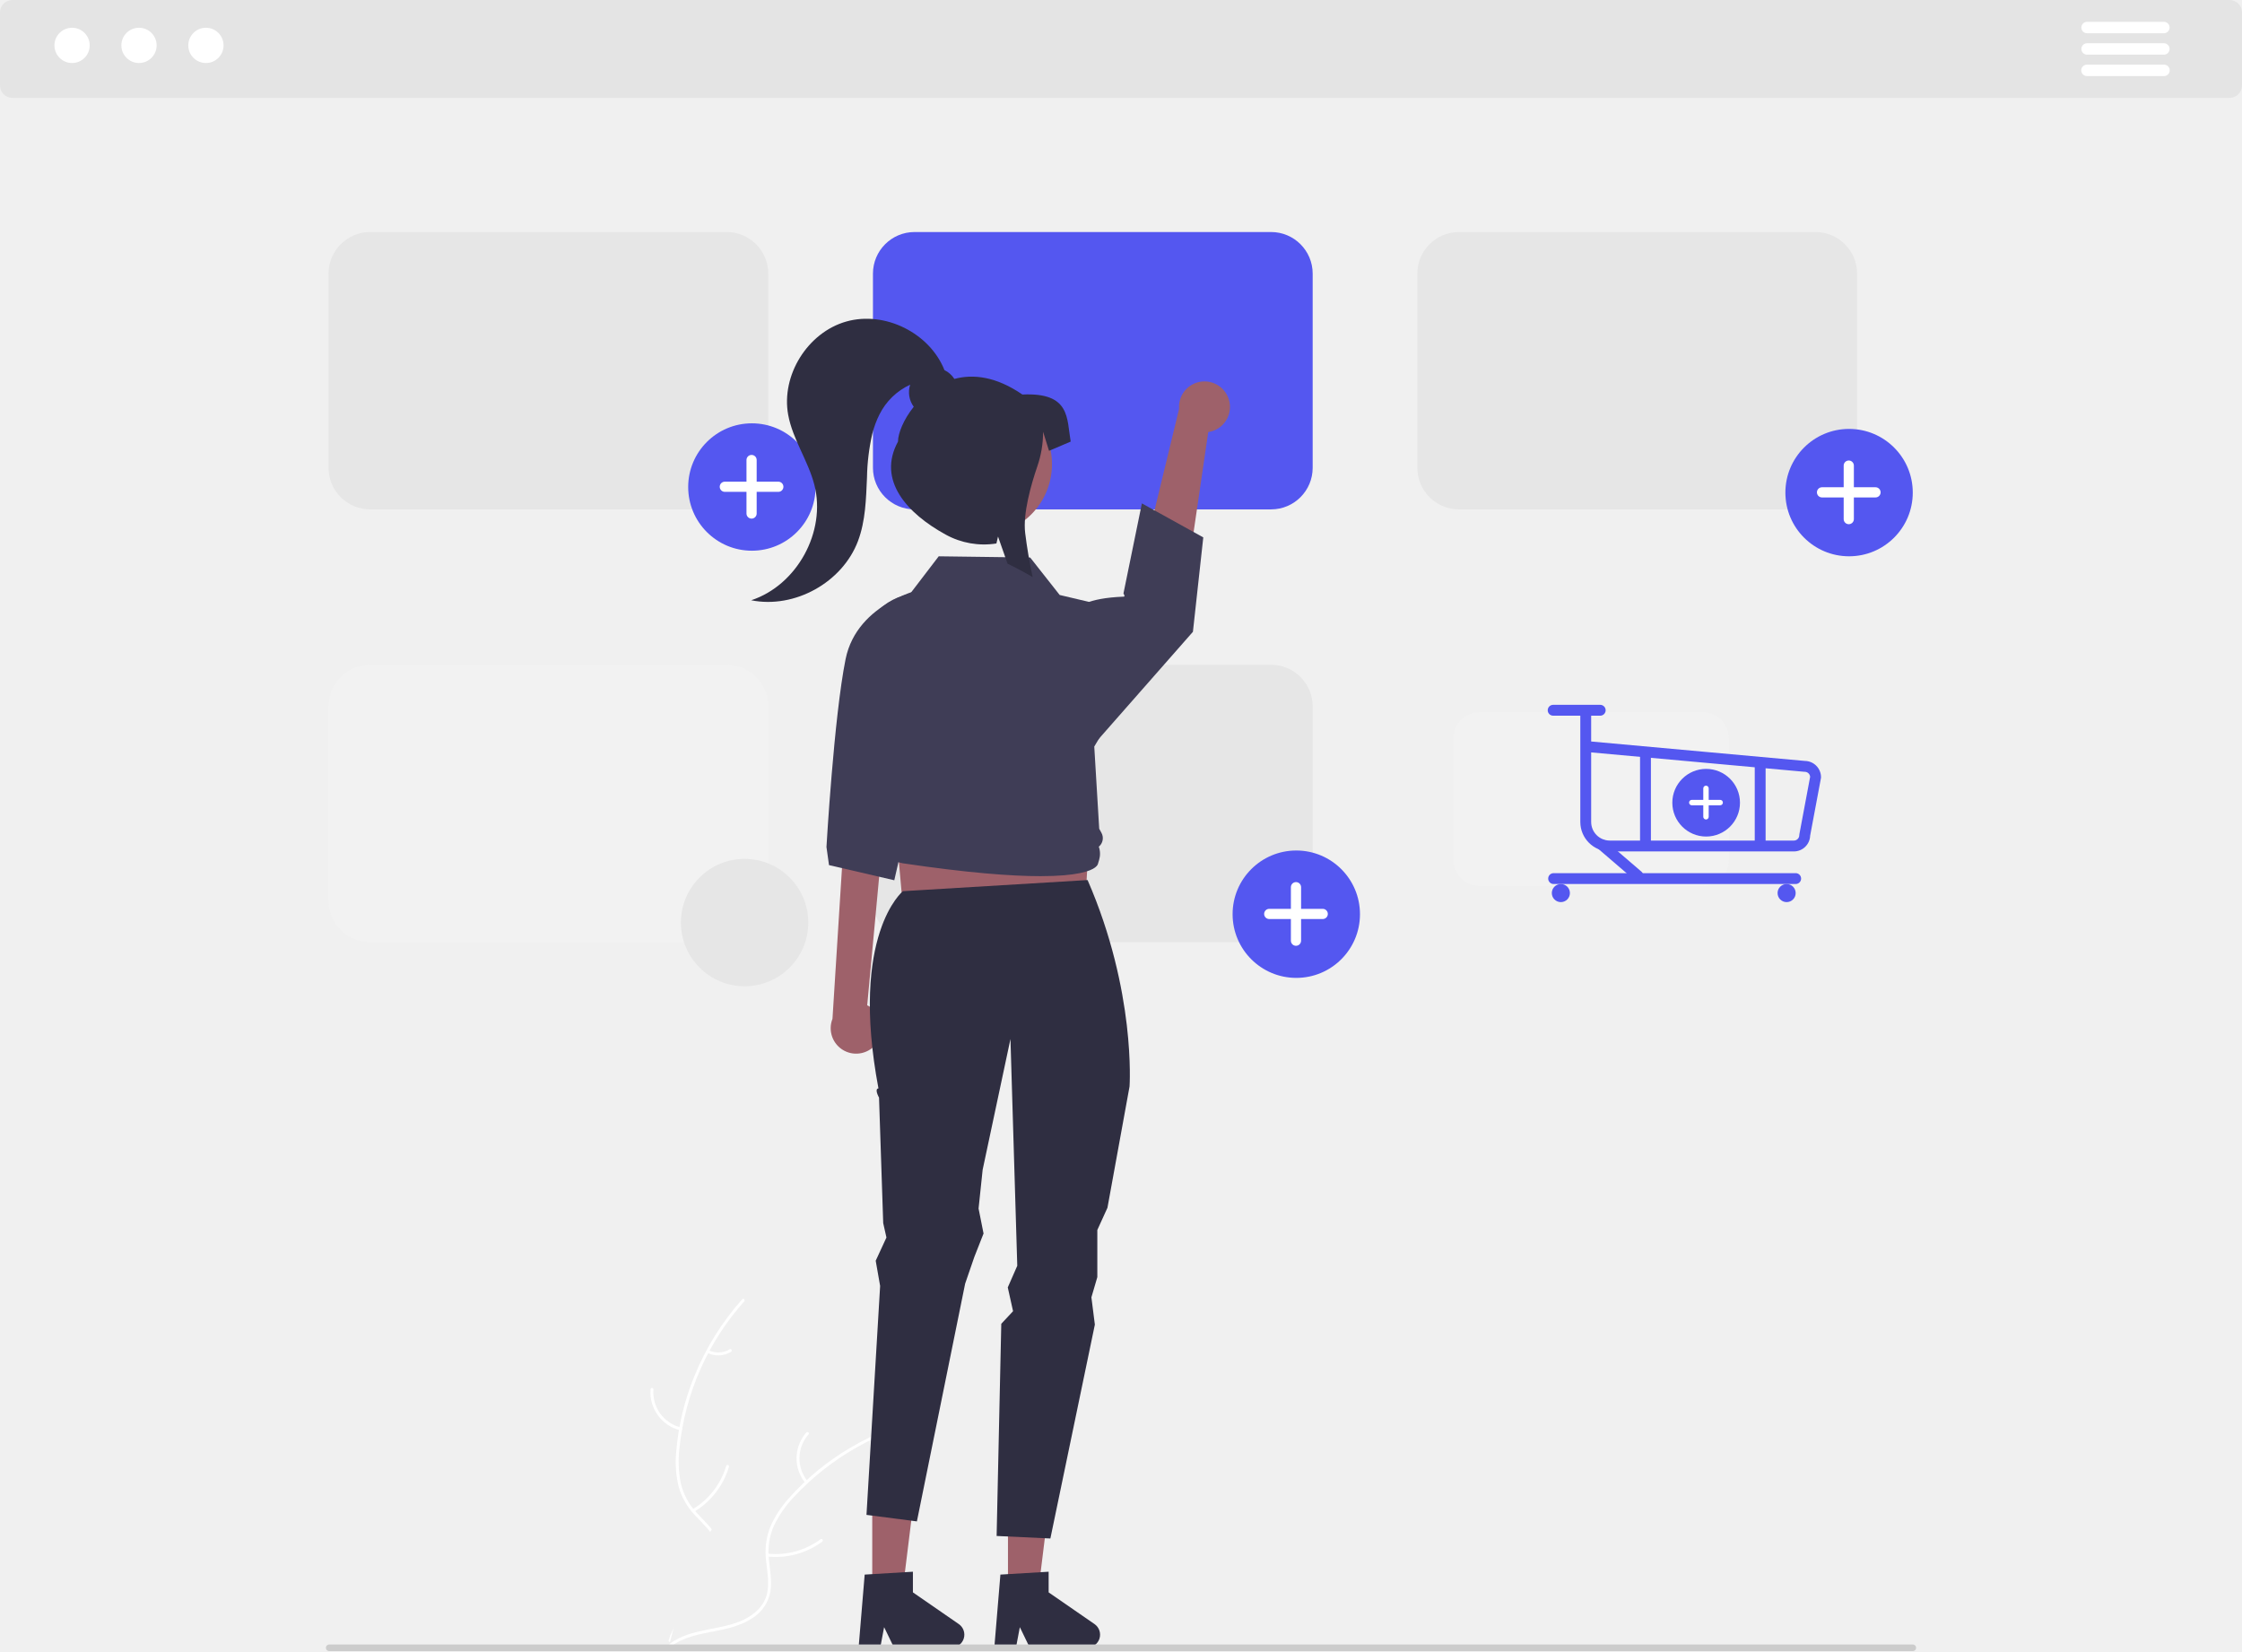
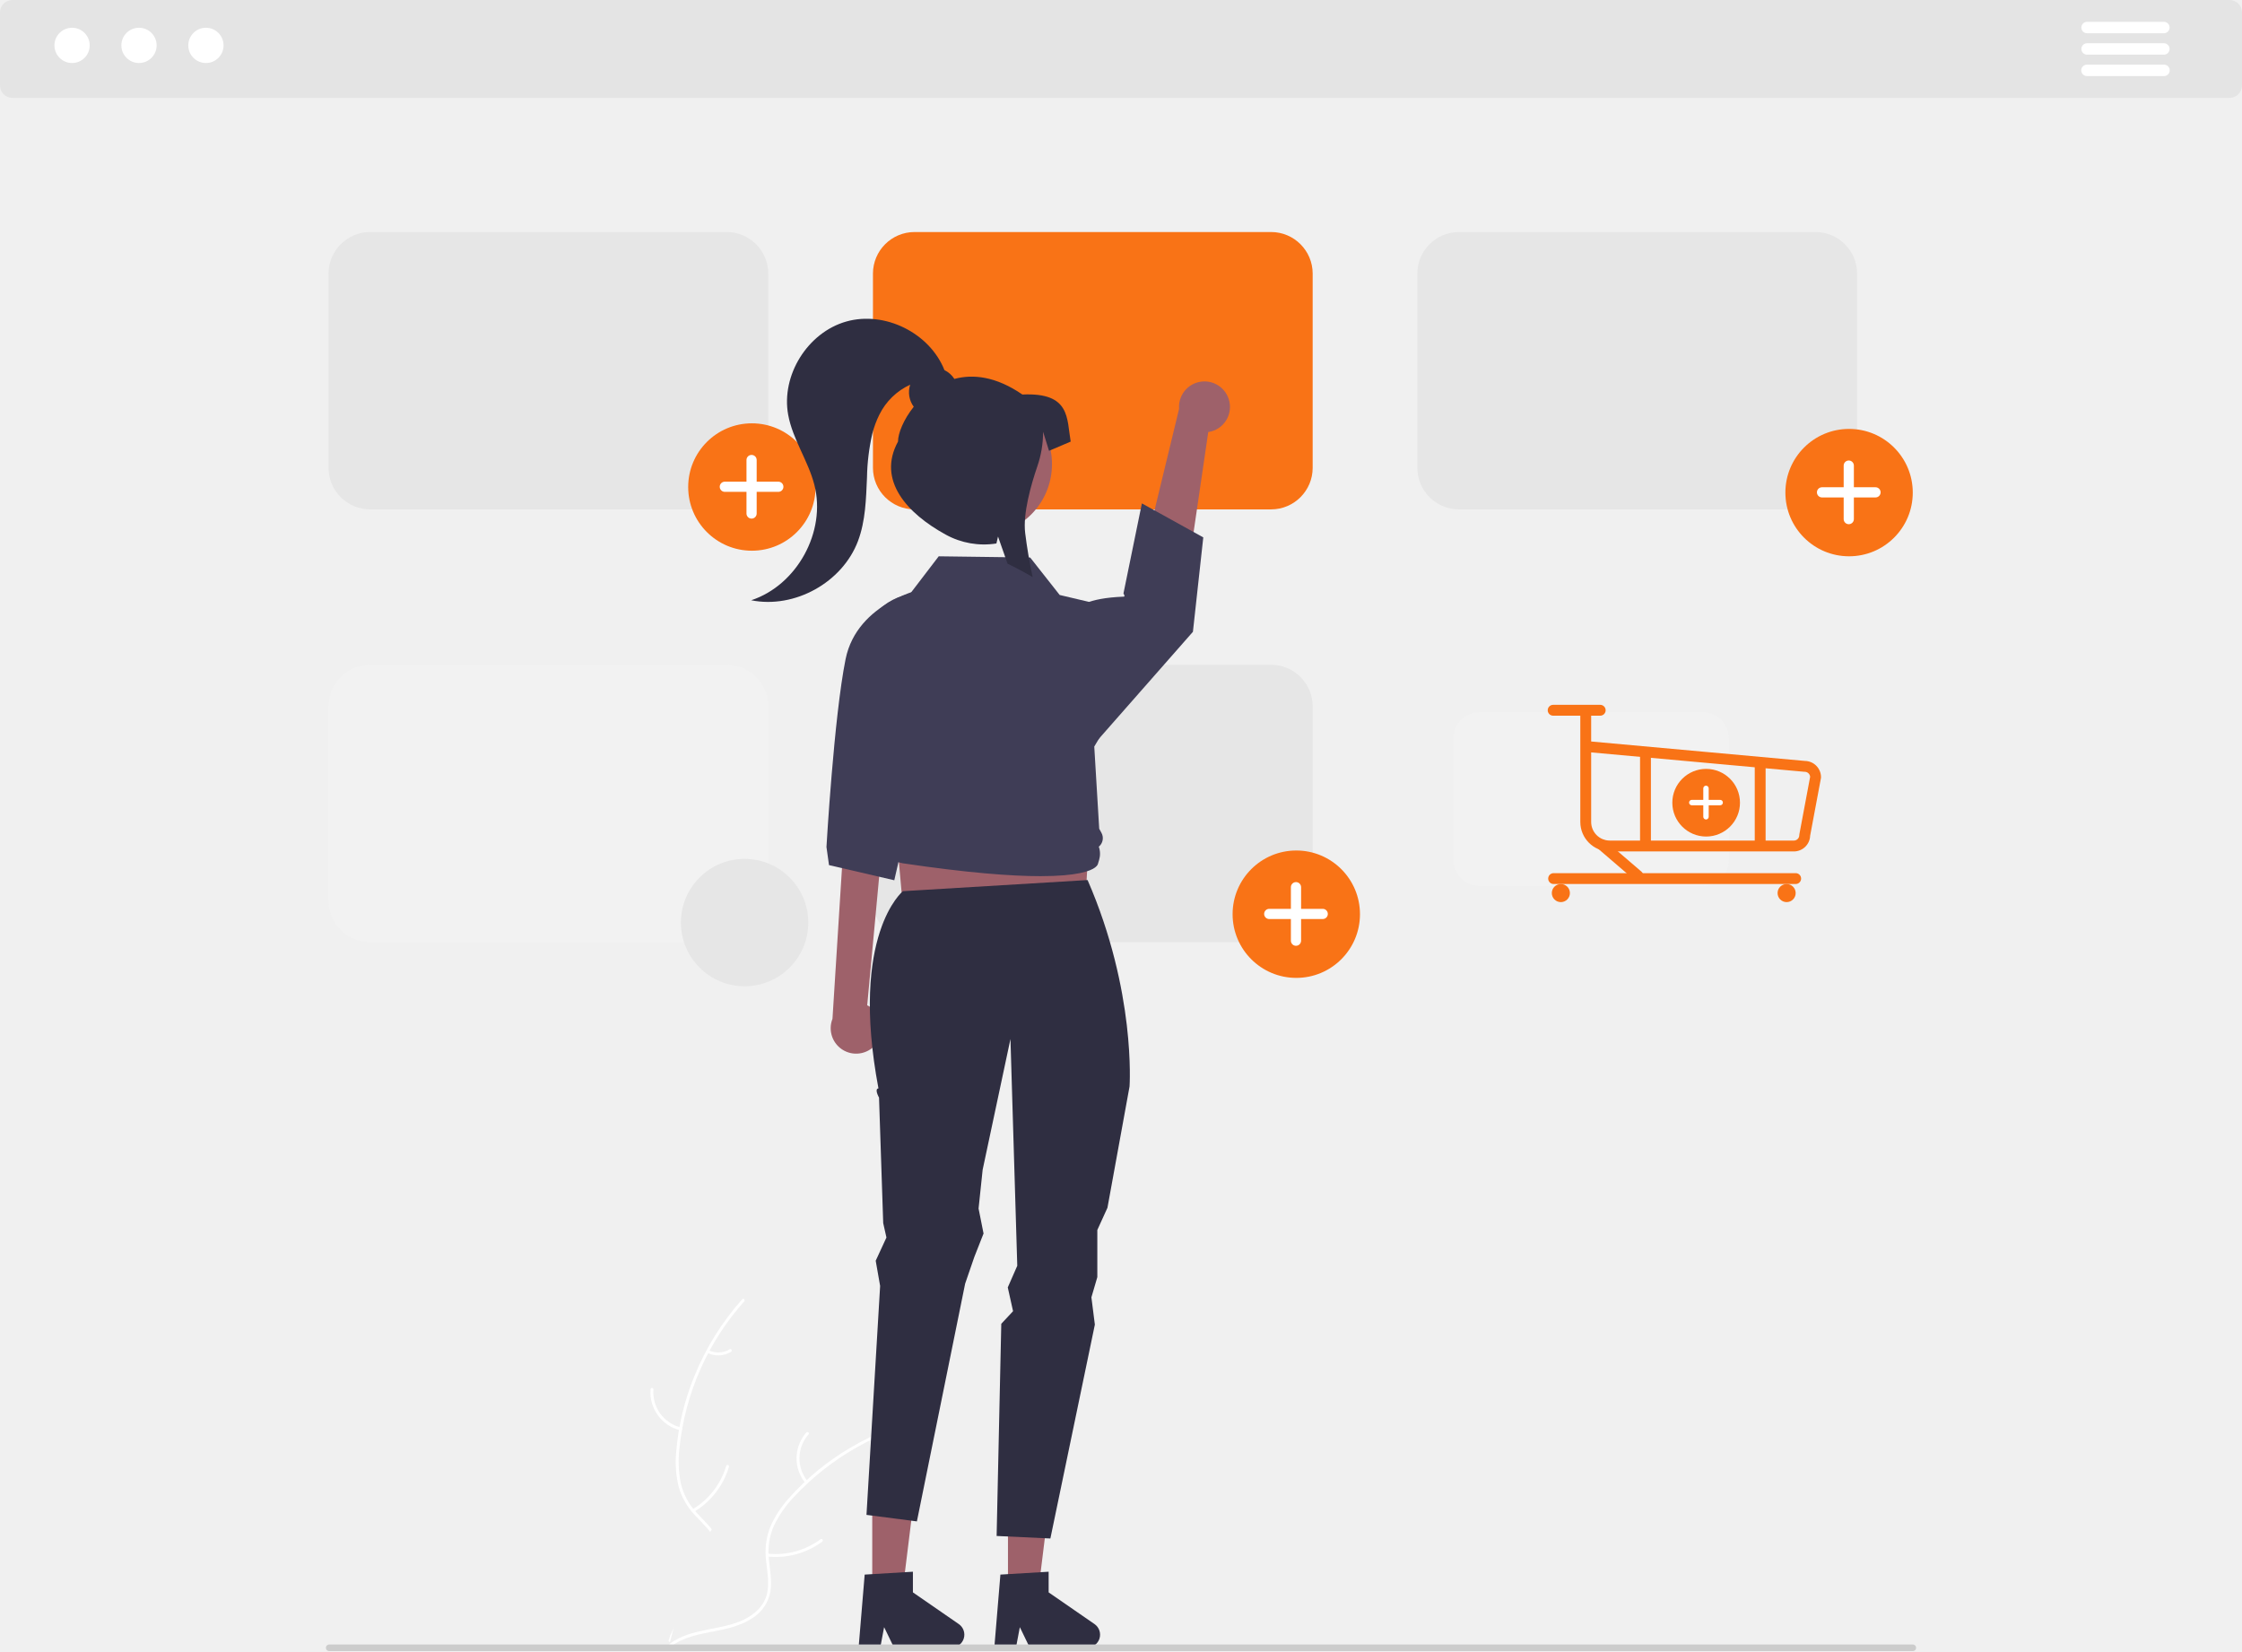
<svg xmlns="http://www.w3.org/2000/svg" data-name="Layer 1" width="803.052" height="591.375" viewBox="0 0 803.052 591.375">
  <path d="M997.078,189.375H202.922a4.453,4.453,0,0,1-4.448-4.448v-26.166a4.453,4.453,0,0,1,4.448-4.448H997.078a4.453,4.453,0,0,1,4.448,4.448V184.927A4.453,4.453,0,0,1,997.078,189.375Z" transform="translate(-198.4738 -154.3125)" fill="#e4e4e4" />
  <circle id="a35e044f-57c7-4e60-ba2c-0b63f07d3a91" data-name="a7a88a4d-66b2-4c09-a29b-e65e87e57a01" cx="25.815" cy="16.255" r="6.316" fill="#fff" />
  <circle id="b8ca9947-3ca9-4995-aa34-7c8526cbf832" data-name="ecd091ab-fa27-42b2-b94f-bd1073aab054" cx="49.787" cy="16.255" r="6.316" fill="#fff" />
  <circle id="a31b64b8-966e-40be-99c3-e775622dac5b" data-name="a332723e-32dc-4e13-8ae5-d2643a7feb7f" cx="73.76" cy="16.255" r="6.316" fill="#fff" />
  <path d="M973.591,166.221H945.987a2.045,2.045,0,0,1,0-4.089h27.604a2.045,2.045,0,0,1,.008,4.089Z" transform="translate(-198.4738 -154.3125)" fill="#fff" />
  <path d="M973.591,173.889H945.987a2.045,2.045,0,0,1,0-4.089h27.604a2.045,2.045,0,0,1,.008,4.089Z" transform="translate(-198.4738 -154.3125)" fill="#fff" />
  <path d="M973.591,181.556H945.987a2.045,2.045,0,0,1,0-4.09h27.604a2.045,2.045,0,0,1,.008,4.09Z" transform="translate(-198.4738 -154.3125)" fill="#fff" />
  <path d="M424.917,674.276c2.922-23.498,17.485-46.651,39.895-54.298a109.098,109.098,0,0,0,.005,74.904c3.444,9.315,8.244,19.316,5.004,28.704-2.015,5.841-6.946,10.311-12.457,13.105-5.511,2.794-11.628,4.126-17.668,5.432l-1.189.983C428.92,721.456,421.995,697.775,424.917,674.276Z" transform="translate(-198.4738 -154.3125)" fill="#f0f0f0" />
  <path d="M465.034,620.423a93.25,93.25,0,0,0-23.182,52.481,40.156,40.156,0,0,0,.457,12.574,23.032,23.032,0,0,0,5.728,10.683c2.582,2.837,5.551,5.439,7.399,8.854a14.102,14.102,0,0,1,.689,11.513c-1.631,4.678-4.846,8.491-8.119,12.111-3.634,4.019-7.473,8.135-9.018,13.463-.187.646-1.178.317-.991-.327,2.688-9.27,11.686-14.535,15.977-22.884,2.002-3.896,2.843-8.419.966-12.531-1.642-3.596-4.701-6.283-7.34-9.132a24.577,24.577,0,0,1-5.99-10.237,37.123,37.123,0,0,1-.939-12.51,90.469,90.469,0,0,1,6.607-27.493A94.904,94.904,0,0,1,464.344,619.641c.446-.5,1.134.286.691.783Z" transform="translate(-198.4738 -154.3125)" fill="#fff" />
  <path d="M442.134,666.589A13.991,13.991,0,0,1,431.484,651.933a.522.522,0,0,1,1.043.052,12.955,12.955,0,0,0,9.934,13.612C443.114,665.753,442.783,666.743,442.134,666.589Z" transform="translate(-198.4738 -154.3125)" fill="#fff" />
  <path d="M446.539,694.895a26.965,26.965,0,0,0,12.042-15.53c.189-.645,1.18-.317.991.327a28.048,28.048,0,0,1-12.563,16.135C446.43,696.17,445.964,695.236,446.539,694.895Z" transform="translate(-198.4738 -154.3125)" fill="#fff" />
  <path d="M452.334,637.954a7.919,7.919,0,0,0,7.505-.381c.574-.35,1.04.584.469.932a8.874,8.874,0,0,1-8.301.44.539.539,0,0,1-.332-.659A.524.524,0,0,1,452.334,637.954Z" transform="translate(-198.4738 -154.3125)" fill="#fff" />
  <path d="M533.121,661.949c-.352.229-.704.458-1.057.696a104.292,104.292,0,0,0-13.335,10.411c-.326.291-.652.59-.969.89a109.948,109.948,0,0,0-23.878,32.687,106.772,106.772,0,0,0-5.849,15.132c-2.158,7.161-3.928,15.097-8.2,20.954a18.318,18.318,0,0,1-1.427,1.762H439.8c-.088-.044-.176-.079-.264-.123l-1.541.07c.062-.273.132-.555.194-.828.035-.159.079-.317.114-.476.026-.106.053-.211.071-.308.009-.035.018-.07.026-.097.018-.097.044-.185.062-.273q.581-2.365,1.198-4.73c0-.009,0-.009.009-.018a156.995,156.995,0,0,1,13.212-34.686c.176-.326.352-.661.546-.987a101.885,101.885,0,0,1,9.152-13.881,90.071,90.071,0,0,1,5.998-6.861,74.901,74.901,0,0,1,18.743-14.04c13.846-7.311,29.877-10.112,44.674-5.646C532.373,661.712,532.743,661.826,533.121,661.949Z" transform="translate(-198.4738 -154.3125)" fill="#f0f0f0" />
  <path d="M533.035,662.439A93.25,93.25,0,0,0,482.928,690.386a40.157,40.157,0,0,0-7.205,10.314,23.032,23.032,0,0,0-1.858,11.978c.354,3.819,1.158,7.685.577,11.524a14.103,14.103,0,0,1-6.381,9.607c-4.119,2.753-8.981,3.862-13.774,4.782-5.321,1.021-10.865,1.997-15.306,5.32-.538.403-1.132-.456-.594-.858,7.727-5.783,18.082-4.569,26.535-8.652,3.944-1.905,7.338-5.01,8.316-9.424.854-3.86.029-7.847-.363-11.711a24.577,24.577,0,0,1,1.38-11.78,37.125,37.125,0,0,1,6.782-10.553,90.47,90.47,0,0,1,21.828-17.973,94.904,94.904,0,0,1,30.09-11.561c.657-.13.733.911.08,1.041Z" transform="translate(-198.4738 -154.3125)" fill="#fff" />
  <path d="M486.955,685.512a13.99,13.99,0,0,1,.321-18.113c.445-.502,1.247.166.801.669a12.955,12.955,0,0,0-.264,16.85C488.241,685.435,487.38,686.026,486.955,685.512Z" transform="translate(-198.4738 -154.3125)" fill="#fff" />
  <path d="M473.43,710.765a26.966,26.966,0,0,0,18.965-5.15c.54-.401,1.133.458.594.858a28.048,28.048,0,0,1-19.746,5.319C472.575,711.718,472.765,710.691,473.43,710.765Z" transform="translate(-198.4738 -154.3125)" fill="#fff" />
  <path d="M512.339,668.791a7.919,7.919,0,0,0,6.222,4.214c.669.066.479,1.092-.186,1.027a8.874,8.874,0,0,1-6.893-4.647.539.539,0,0,1,.132-.726.524.524,0,0,1,.726.132Z" transform="translate(-198.4738 -154.3125)" fill="#fff" />
  <path d="M458.767,336.757H331.041a14.904,14.904,0,0,1-14.887-14.888V252.304A14.903,14.903,0,0,1,331.041,237.417H458.767a14.903,14.903,0,0,1,14.887,14.887v69.565A14.904,14.904,0,0,1,458.767,336.757Z" transform="translate(-198.4738 -154.3125)" fill="#e6e6e6" />
-   <path d="M653.767,336.757H526.041a14.904,14.904,0,0,1-14.887-14.888V252.304A14.903,14.903,0,0,1,526.041,237.417H653.767a14.903,14.903,0,0,1,14.887,14.887v69.565A14.904,14.904,0,0,1,653.767,336.757Z" transform="translate(-198.4738 -154.3125)" fill="#5457f0" />
+   <path d="M653.767,336.757H526.041a14.904,14.904,0,0,1-14.887-14.888V252.304A14.903,14.903,0,0,1,526.041,237.417H653.767a14.903,14.903,0,0,1,14.887,14.887v69.565A14.904,14.904,0,0,1,653.767,336.757Z" transform="translate(-198.4738 -154.3125)" fill="#F97316" />
  <path d="M848.767,336.757H721.041a14.904,14.904,0,0,1-14.887-14.888V252.304A14.903,14.903,0,0,1,721.041,237.417H848.767a14.903,14.903,0,0,1,14.887,14.887v69.565A14.904,14.904,0,0,1,848.767,336.757Z" transform="translate(-198.4738 -154.3125)" fill="#e6e6e6" />
  <path d="M458.767,491.757H331.041a14.904,14.904,0,0,1-14.887-14.888V407.304A14.903,14.903,0,0,1,331.041,392.417H458.767a14.903,14.903,0,0,1,14.887,14.887v69.565A14.904,14.904,0,0,1,458.767,491.757Z" transform="translate(-198.4738 -154.3125)" fill="#f2f2f2" />
  <path d="M653.767,491.757H526.041a14.904,14.904,0,0,1-14.887-14.888V407.304A14.903,14.903,0,0,1,526.041,392.417H653.767a14.903,14.903,0,0,1,14.887,14.887v69.565A14.904,14.904,0,0,1,653.767,491.757Z" transform="translate(-198.4738 -154.3125)" fill="#e6e6e6" />
  <g id="e3e4f7c8-e232-44d3-85d4-7e764218aef0" data-name="aa405d94-515b-444f-88dd-2c52df39214d">
-     <circle id="fcc64bf3-a6e1-406f-af2a-c5c9529d985b" data-name="ede3a9f0-5e02-4455-ac7e-751a5f8c3692" cx="464.312" cy="327.433" r="22.812" fill="#5457f0" />
+     <circle id="fcc64bf3-a6e1-406f-af2a-c5c9529d985b" data-name="ede3a9f0-5e02-4455-ac7e-751a5f8c3692" cx="464.312" cy="327.433" r="22.812" fill="#F97316" />
    <path id="a515bf60-7ad9-4961-925b-281b4504c434-285" data-name="ba039ca8-d148-45ed-9781-bacb7304e881" d="M672.258,479.83h-7.756v-7.756a1.825,1.825,0,0,0-1.825-1.825h0a1.825,1.825,0,0,0-1.825,1.825v7.756h-7.756a1.825,1.825,0,0,0-1.825,1.825h0a1.825,1.825,0,0,0,1.825,1.825h7.756v7.756a1.825,1.825,0,0,0,1.825,1.825h0a1.825,1.825,0,0,0,1.825-1.825V483.48h7.756a1.825,1.825,0,0,0,1.825-1.825h0a1.825,1.825,0,0,0-1.825-1.825h0Z" transform="translate(-198.4738 -154.3125)" fill="#fff" />
  </g>
  <g id="e103fff6-fe82-4519-942e-bf1bf1b0aca3" data-name="bbf41f8a-587e-4352-8304-6d86282586e3">
-     <circle id="add300b1-303e-47da-8a54-54886e1d1e76" data-name="e4c91425-bc08-43ed-9b2d-9a6452dd6ab0" cx="662.312" cy="176.433" r="22.812" fill="#5457f0" />
+     <circle id="add300b1-303e-47da-8a54-54886e1d1e76" data-name="e4c91425-bc08-43ed-9b2d-9a6452dd6ab0" cx="662.312" cy="176.433" r="22.812" fill="#F97316" />
    <path id="ac71a829-1528-4702-ba68-9cb7b8b12af7-286" data-name="b08e8960-896e-4763-a2dc-6c3da3e5d175" d="M870.258,328.83h-7.756v-7.756a1.825,1.825,0,0,0-1.825-1.825h0a1.825,1.825,0,0,0-1.825,1.825v7.756h-7.756a1.825,1.825,0,0,0-1.825,1.825h0a1.825,1.825,0,0,0,1.825,1.825h7.756v7.756a1.825,1.825,0,0,0,1.825,1.825h0a1.825,1.825,0,0,0,1.825-1.825V332.48h7.756a1.825,1.825,0,0,0,1.825-1.825h0a1.825,1.825,0,0,0-1.825-1.825h0Z" transform="translate(-198.4738 -154.3125)" fill="#fff" />
  </g>
  <g id="eec1f109-4866-4d4c-80db-d160015753dd" data-name="b77ad267-181d-433f-b31f-af61e58bf4a6">
-     <circle id="ad2802dd-75a3-400f-a980-dd7e255328e3" data-name="e8aef769-5476-47e9-8295-ae809767f9aa" cx="269.312" cy="174.433" r="22.812" fill="#5457f0" />
+     <circle id="ad2802dd-75a3-400f-a980-dd7e255328e3" data-name="e8aef769-5476-47e9-8295-ae809767f9aa" cx="269.312" cy="174.433" r="22.812" fill="#F97316" />
    <path id="a152d324-d2c4-475a-92fe-001d0469b5e0-287" data-name="efbebd4e-dbd2-4103-8d2c-f0ca8346a3bf" d="M477.258,326.83h-7.756v-7.756a1.825,1.825,0,0,0-1.825-1.825h0a1.825,1.825,0,0,0-1.825,1.825h0v7.756h-7.756a1.825,1.825,0,0,0-1.825,1.825h0a1.825,1.825,0,0,0,1.825,1.825h7.756v7.756a1.825,1.825,0,0,0,1.825,1.825h0a1.825,1.825,0,0,0,1.825-1.825V330.48h7.756a1.825,1.825,0,0,0,1.825-1.825h0a1.825,1.825,0,0,0-1.825-1.825h0Z" transform="translate(-198.4738 -154.3125)" fill="#fff" />
  </g>
  <path d="M638.576,297.232a9.07,9.07,0,0,1-7.321,11.824l-10.548,72.001-17.303-8.451,17.404-71.87a9.119,9.119,0,0,1,17.768-3.504Z" transform="translate(-198.4738 -154.3125)" fill="#9e616a" />
  <path d="M512.589,527.832a9.07,9.07,0,0,0-3.492-13.462l7.116-76.586-14.905,7.64-4.654,73.801a9.119,9.119,0,0,0,15.934,8.607Z" transform="translate(-198.4738 -154.3125)" fill="#9e616a" />
  <polygon points="324.298 334.784 388.259 332.324 391.949 265.903 318.148 265.903 324.298 334.784" fill="#9e616a" />
  <polygon points="312.427 569.355 323.357 569.354 328.556 527.197 312.425 527.197 312.427 569.355" fill="#9e616a" />
  <path d="M508.19,718.276l17.278-1.031v7.403l16.426,11.345a4.624,4.624,0,0,1-2.627,8.429H518.697l-3.546-7.322-1.384,7.322h-7.756Z" transform="translate(-198.4738 -154.3125)" fill="#2f2e41" />
  <polygon points="361.041 569.355 371.971 569.354 377.17 527.197 361.039 527.197 361.041 569.355" fill="#9e616a" />
  <path d="M521.884,473.504s-19.138,15.45-8.763,70.628c-1.58.188.209,3.302.209,3.302l1.497,44.96,1.157,5.153-3.846,8.315,1.586,9.034-4.888,81.992,18.057,2.335L544.173,614.079l3.291-9.573,3.301-8.391-1.781-8.948,1.46-13.888,9.962-46.829,2.439,81.218-3.403,7.754,1.894,8.512-4.219,4.518-1.667,75.99,19.254.901,15.931-76.603-1.235-9.775,2.119-7.228V594.854l3.63-7.968,7.914-43.448s2.387-33.958-15.032-73.919Z" transform="translate(-198.4738 -154.3125)" fill="#2f2e41" />
  <path d="M529.684,365.013s-24.172,4.78-28.337,25.395-6.845,67.263-6.845,67.263l.912,6.496,23.382,5.422,14.924-65.363Z" transform="translate(-198.4738 -154.3125)" fill="#3f3d56" />
  <path d="M584.847,371.971s2.45-3.433,16.171-3.963c.565-.022-.135-1.143-.135-1.143l6.599-32.253,21.991,12.175-3.712,33.813L589.625,421.702Z" transform="translate(-198.4738 -154.3125)" fill="#3f3d56" />
  <path d="M571.14,468.122c-10.353.001-25.936-1.142-49.396-4.625a7.165,7.165,0,0,1-6.014-5.999,5.424,5.424,0,0,1-.911-6.16l.022-.043-.532-.626a5.801,5.801,0,0,1-.387-7.011l-7.265-51.975a21.896,21.896,0,0,1,15.228-24.021l2.682-.835,10.142-13.266.2.002,32.561.433,10.567,13.418,17.081,4.028.044.26,3.966,22.914c2.062,11.918-2.668,16.606-8.706,27.086l1.772,29.434.804,1.461a3.959,3.959,0,0,1-.948,4.968,7.712,7.712,0,0,1,.105,4.772l-.418,1.381c.001.04-.111.601-1.013,1.286C589.099,466.239,584.43,468.122,571.14,468.122Z" transform="translate(-198.4738 -154.3125)" fill="#3f3d56" />
  <path d="M556.804,718.276l17.278-1.031v7.403l16.426,11.345a4.624,4.624,0,0,1-2.627,8.429H567.311l-3.546-7.322-1.384,7.322h-7.756Z" transform="translate(-198.4738 -154.3125)" fill="#2f2e41" />
  <circle cx="549.754" cy="320.563" r="25.527" transform="matrix(0.16018, -0.98709, 0.98709, 0.16018, -53.20484, 657.5572)" fill="#9e616a" />
  <path d="M564.68,295.618c-9.356-6.435-17.595-7.415-24.363-5.59a8.897,8.897,0,0,0-3.559-3.16c-5.278-13.3-21.342-21.287-35.127-17.405-13.874,3.908-23.448,19.277-20.837,33.453,1.618,8.787,7.148,16.396,9.372,25.049,4.306,16.751-6.198,35.94-22.629,41.34,15.558,3.124,32.683-6.379,38.264-21.233,2.711-7.215,2.874-15.092,3.219-22.792a75.564,75.564,0,0,1,1.943-15.783,33.722,33.722,0,0,1,2.512-6.72A22.997,22.997,0,0,1,524.481,292.099a8.778,8.778,0,0,0,1.282,7.903c-3.648,4.571-5.635,9.513-5.635,12.473-7.579,13.853,3.259,25.751,17.112,33.331a28.381,28.381,0,0,0,18.133,3.161l.58-2.474.785,2.229,2.621,7.471q4.536,2.194,8.993,4.811c-1.129-5.301-2.042-10.593-2.671-15.767-.87-7.042,2.163-17.526,4.351-23.901a37.632,37.632,0,0,0,2.06-12.213v-.182l2.13,6.843,7.756-3.308C580.536,304.199,581.979,294.803,564.68,295.618Z" transform="translate(-198.4738 -154.3125)" fill="#2f2e41" />
  <path d="M883.647,745.688H316.353a1.191,1.191,0,0,1,0-2.381H883.647a1.191,1.191,0,0,1,0,2.381Z" transform="translate(-198.4738 -154.3125)" fill="#ccc" />
  <circle id="aeef577c-289f-4c95-850d-f6939249b5af" data-name="e4c91425-bc08-43ed-9b2d-9a6452dd6ab0" cx="266.704" cy="330.431" r="22.812" fill="#e6e6e6" />
  <path d="M808.413,471.633H728.4a9.337,9.337,0,0,1-9.326-9.326V418.728a9.336,9.336,0,0,1,9.326-9.326h80.013a9.336,9.336,0,0,1,9.326,9.326v43.579A9.337,9.337,0,0,1,808.413,471.633Z" transform="translate(-198.4738 -154.3125)" fill="#f2f2f2" />
  <g id="a3c861bb-19cc-462b-bc3a-1f29faec5e60" data-name="bc9af32e-f7cd-4c85-a4cc-5543d455b8de">
-     <circle id="a24c8b8a-c30a-477e-8412-dbddb638fe0a" data-name="b56288f5-6382-4006-aaf1-aded98dde780" cx="611.118" cy="287.504" r="12.115" fill="#5457f0" />
+     <circle id="a24c8b8a-c30a-477e-8412-dbddb638fe0a" data-name="b56288f5-6382-4006-aaf1-aded98dde780" cx="611.118" cy="287.504" r="12.115" fill="#F97316" />
    <path id="ac585bde-7a48-4e1f-a3d4-d671a5b024fe-288" data-name="b9aaef6b-2cfc-46ac-8dc0-30fdc28925de" d="M814.622,440.799h-4.119v-4.119a.969.969,0,0,0-.969-.969h0a.969.969,0,0,0-.969.969v4.119H804.446a.969.969,0,0,0-.969.969v0h0a.969.969,0,0,0,.969.969h4.119v4.119a.969.969,0,0,0,.969.969h0a.969.969,0,0,0,.969-.969v-4.119h4.119a.969.969,0,0,0,.969-.969v0h0a.969.969,0,0,0-.969-.969Z" transform="translate(-198.4738 -154.3125)" fill="#fff" />
  </g>
-   <path d="M841.011,459.266h-65.938a10.568,10.568,0,0,1-10.556-10.556V409.35a1.945,1.945,0,0,1,3.89,0v10.541l76.591,6.962a5.841,5.841,0,0,1,5.737,5.834,1.946,1.946,0,0,1-.033.358l-3.86,20.585A5.841,5.841,0,0,1,841.011,459.266Zm-72.604-35.469V448.71a6.674,6.674,0,0,0,6.666,6.666h65.938a1.947,1.947,0,0,0,1.945-1.945,1.946,1.946,0,0,1,.033-.358l3.851-20.536a1.947,1.947,0,0,0-1.939-1.795c-.059,0-.117-.003-.176-.008Z" transform="translate(-198.4738 -154.3125)" fill="#5457f0" />
-   <circle cx="559.078" cy="319.863" r="3.241" fill="#5457f0" />
-   <circle cx="639.944" cy="319.863" r="3.241" fill="#5457f0" />
-   <path d="M841.659,470.934H754.958a1.945,1.945,0,0,1,0-3.89h86.701a1.945,1.945,0,0,1,0,3.89Z" transform="translate(-198.4738 -154.3125)" fill="#5457f0" />
-   <path d="M771.648,410.647H754.793a1.945,1.945,0,0,1,0-3.89H771.648a1.945,1.945,0,0,1,0,3.89Z" transform="translate(-198.4738 -154.3125)" fill="#5457f0" />
-   <path d="M785.169,469.944a1.937,1.937,0,0,1-1.266-.47l-12.783-10.985a1.945,1.945,0,1,1,2.535-2.95L786.437,466.524a1.945,1.945,0,0,1-1.268,3.42Z" transform="translate(-198.4738 -154.3125)" fill="#5457f0" />
-   <path d="M787.862,458.071a1.945,1.945,0,0,1-1.945-1.945V424.908a1.945,1.945,0,0,1,3.89,0v31.218a1.945,1.945,0,0,1-1.945,1.945Z" transform="translate(-198.4738 -154.3125)" fill="#5457f0" />
-   <path d="M828.944,458.071a1.945,1.945,0,0,1-1.945-1.945V427.501a1.945,1.945,0,0,1,3.89,0v28.625a1.945,1.945,0,0,1-1.945,1.945Z" transform="translate(-198.4738 -154.3125)" fill="#5457f0" />
+   <path d="M841.011,459.266h-65.938a10.568,10.568,0,0,1-10.556-10.556V409.35a1.945,1.945,0,0,1,3.89,0v10.541l76.591,6.962a5.841,5.841,0,0,1,5.737,5.834,1.946,1.946,0,0,1-.033.358l-3.86,20.585A5.841,5.841,0,0,1,841.011,459.266Zm-72.604-35.469V448.71a6.674,6.674,0,0,0,6.666,6.666h65.938a1.947,1.947,0,0,0,1.945-1.945,1.946,1.946,0,0,1,.033-.358l3.851-20.536a1.947,1.947,0,0,0-1.939-1.795c-.059,0-.117-.003-.176-.008Z" transform="translate(-198.4738 -154.3125)" fill="#F97316" />
+   <circle cx="559.078" cy="319.863" r="3.241" fill="#F97316" />
+   <circle cx="639.944" cy="319.863" r="3.241" fill="#F97316" />
+   <path d="M841.659,470.934H754.958a1.945,1.945,0,0,1,0-3.89h86.701a1.945,1.945,0,0,1,0,3.89Z" transform="translate(-198.4738 -154.3125)" fill="#F97316" />
+   <path d="M771.648,410.647H754.793a1.945,1.945,0,0,1,0-3.89H771.648a1.945,1.945,0,0,1,0,3.89Z" transform="translate(-198.4738 -154.3125)" fill="#F97316" />
+   <path d="M785.169,469.944a1.937,1.937,0,0,1-1.266-.47l-12.783-10.985a1.945,1.945,0,1,1,2.535-2.95L786.437,466.524a1.945,1.945,0,0,1-1.268,3.42Z" transform="translate(-198.4738 -154.3125)" fill="#F97316" />
+   <path d="M787.862,458.071a1.945,1.945,0,0,1-1.945-1.945V424.908a1.945,1.945,0,0,1,3.89,0v31.218a1.945,1.945,0,0,1-1.945,1.945Z" transform="translate(-198.4738 -154.3125)" fill="#F97316" />
+   <path d="M828.944,458.071a1.945,1.945,0,0,1-1.945-1.945V427.501a1.945,1.945,0,0,1,3.89,0v28.625a1.945,1.945,0,0,1-1.945,1.945Z" transform="translate(-198.4738 -154.3125)" fill="#F97316" />
</svg>
